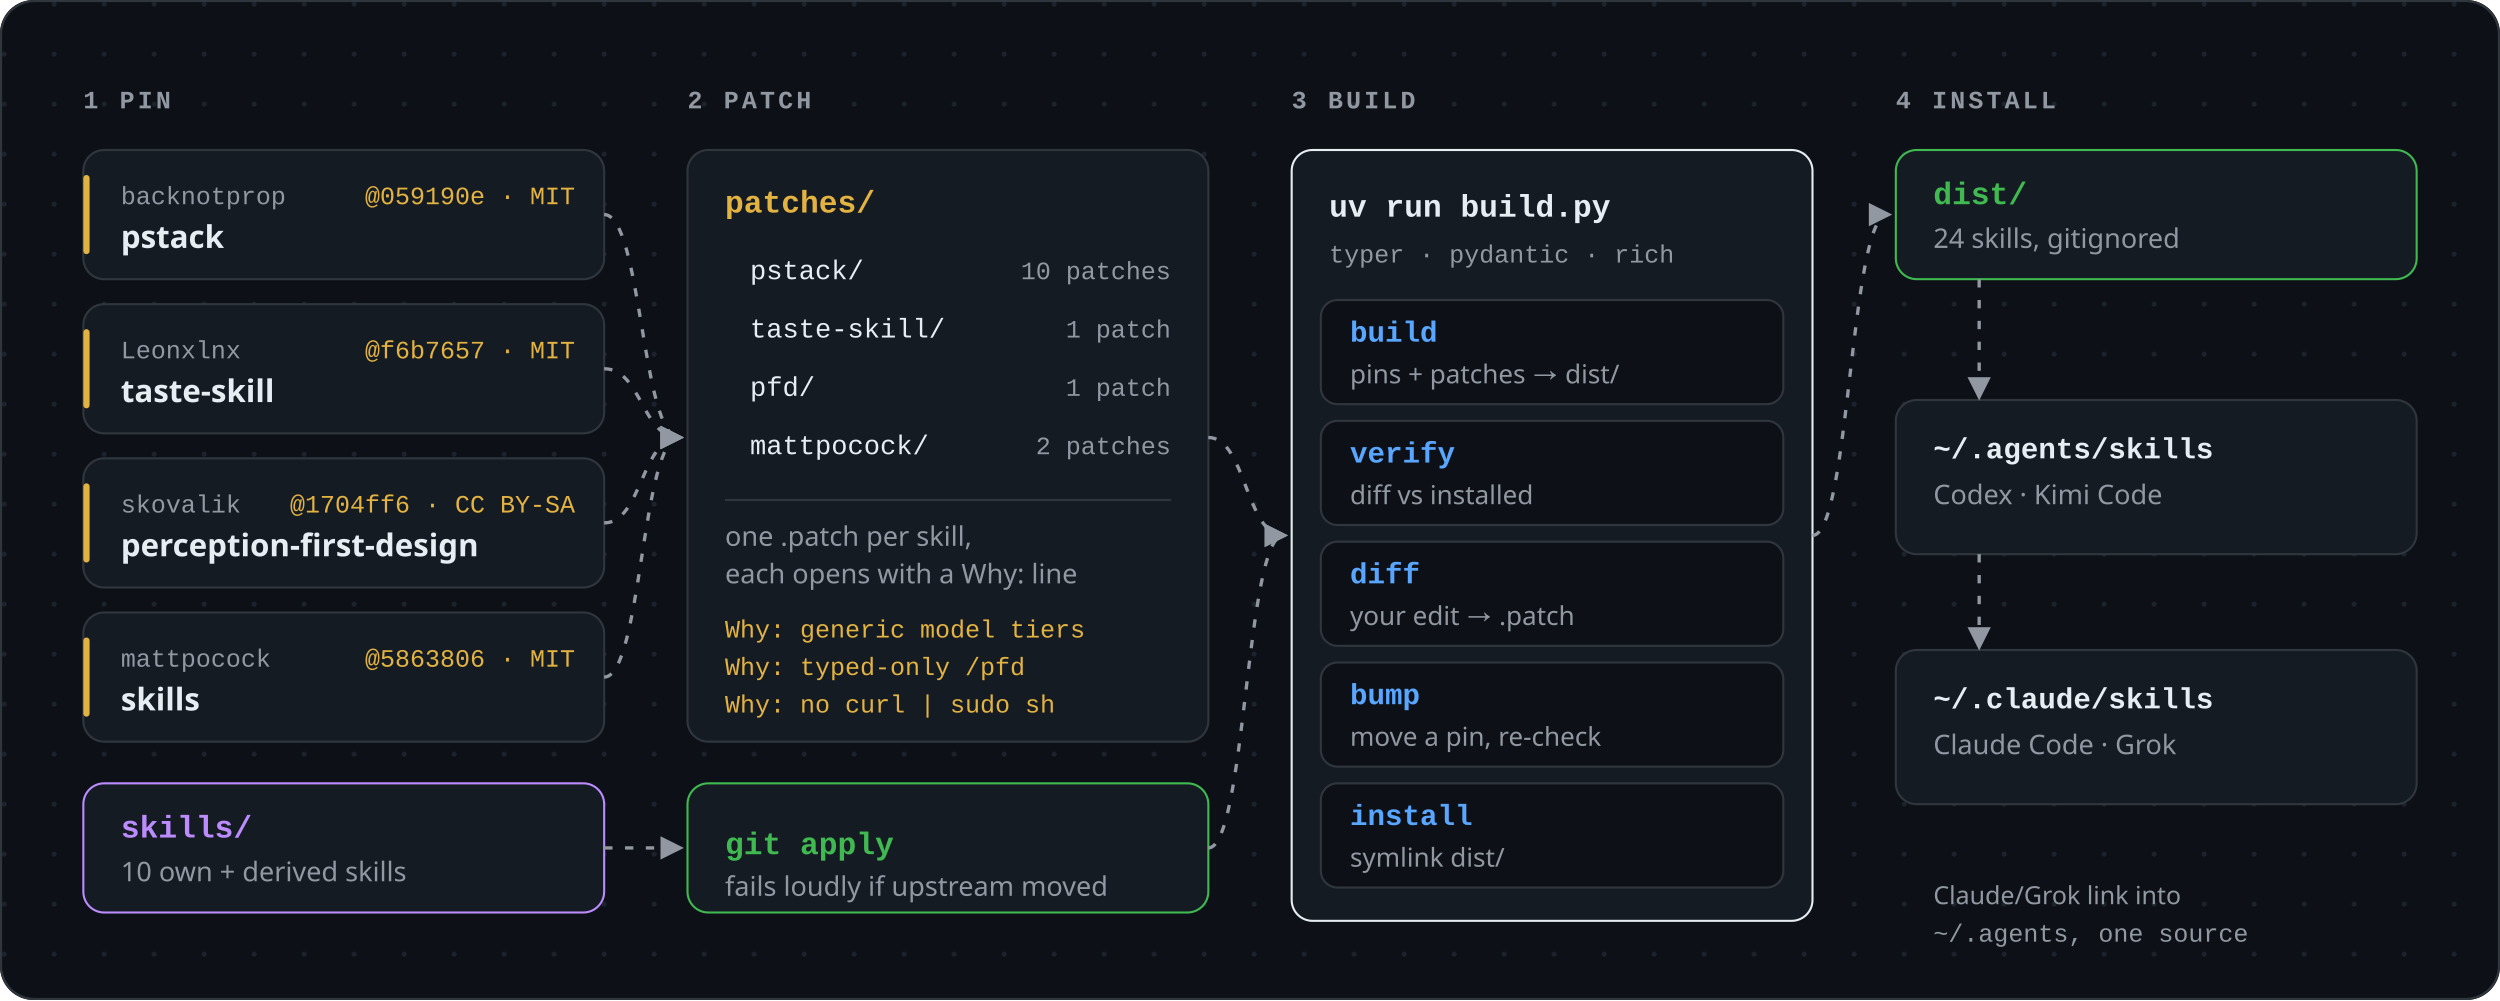
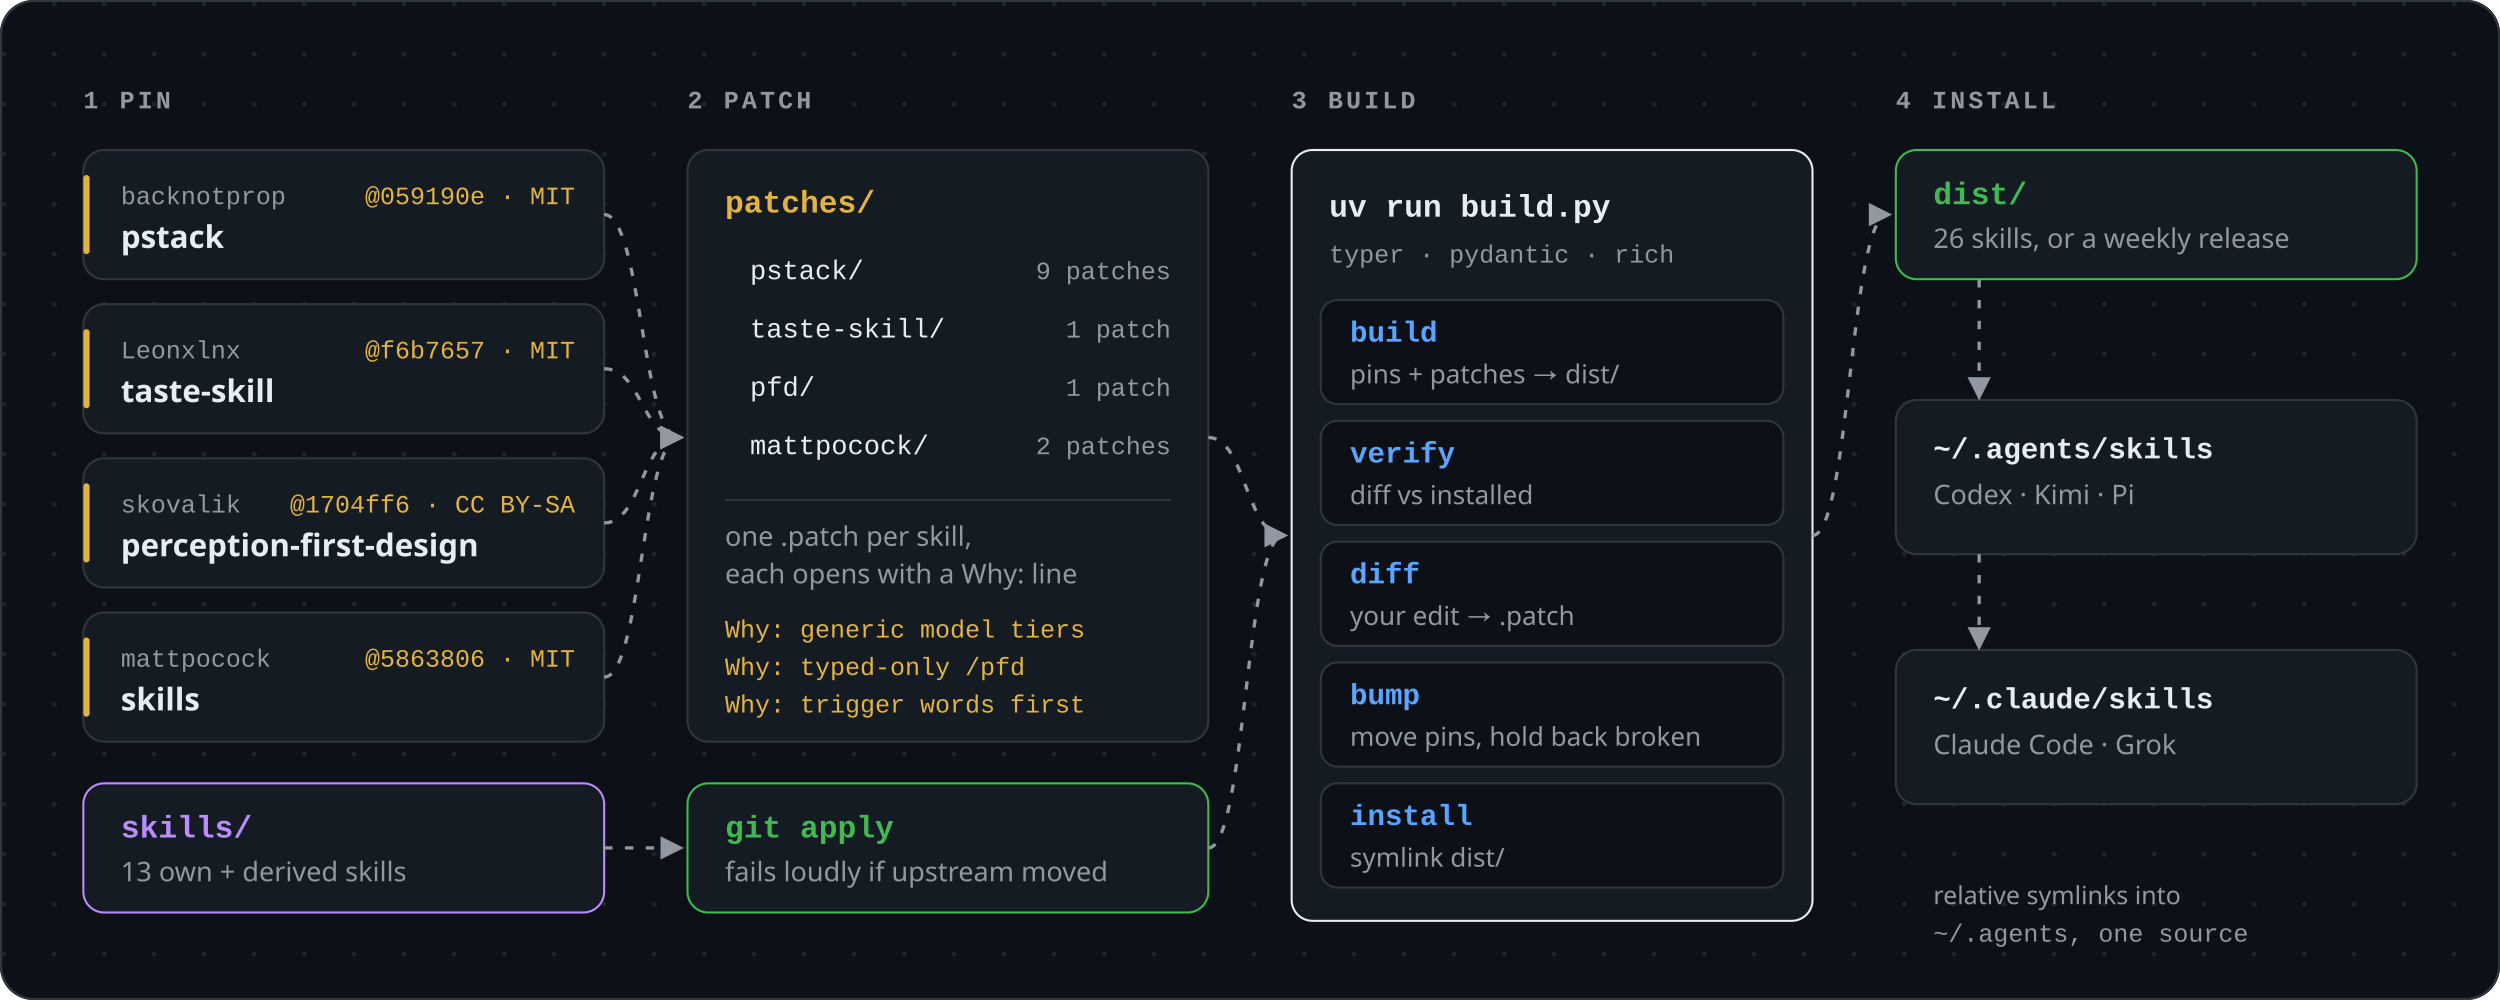
<svg xmlns="http://www.w3.org/2000/svg" width="1200" height="480" viewBox="0 0 1200 480" role="img" aria-labelledby="t">
  <style>
  .sans { font-family: -apple-system, BlinkMacSystemFont, 'Segoe UI', 'Noto Sans', Helvetica, Arial, sans-serif; }
  .mono { font-family: ui-monospace, SFMono-Regular, 'SF Mono', Menlo, Consolas, 'Liberation Mono', monospace; }
  .flow { stroke-dasharray: 4 6; animation: flow 1.2s linear infinite; }
  @keyframes flow { to { stroke-dashoffset: -20; } }
  
-   @media (prefers-reduced-motion: reduce) { * { animation: none !important; opacity: 1 !important; transform: none !important; } }
+   @media (prefers-reduced-motion: reduce) { * { animation: none !important; transform: none !important; } }
</style>
  <defs>
    <pattern id="dots" width="24" height="24" patternUnits="userSpaceOnUse">
      <circle cx="2" cy="2" r="1.2" fill="#1c232c" />
    </pattern>
    <marker id="arrow" viewBox="0 0 10 10" refX="8" refY="5" markerWidth="7" markerHeight="7" orient="auto-start-reverse">
      <path d="M0,0 L10,5 L0,10 z" fill="#9198a1" />
    </marker>
  </defs>
  <rect width="1200" height="480" rx="16" fill="#0d1117" />
  <rect width="1200" height="480" rx="16" fill="url(#dots)" />
  <rect x="0.5" y="0.5" width="1199" height="479" rx="16" fill="none" stroke="#30363d" />
  <text x="40" y="52" class="mono" font-size="12" font-weight="600" fill="#9198a1" text-anchor="start" letter-spacing="1.5">1  PIN</text>
  <text x="330" y="52" class="mono" font-size="12" font-weight="600" fill="#9198a1" text-anchor="start" letter-spacing="1.5">2  PATCH</text>
  <text x="620" y="52" class="mono" font-size="12" font-weight="600" fill="#9198a1" text-anchor="start" letter-spacing="1.5">3  BUILD</text>
  <text x="910" y="52" class="mono" font-size="12" font-weight="600" fill="#9198a1" text-anchor="start" letter-spacing="1.5">4  INSTALL</text>
  <rect x="40" y="72" width="250" height="62" rx="10" fill="#151b23" stroke="#30363d" />
  <rect x="40" y="84" width="3" height="38" rx="1.5" fill="#e3b341" />
  <text x="58" y="98" class="mono" font-size="12" font-weight="400" fill="#9198a1" text-anchor="start">backnotprop</text>
  <text x="58" y="119" class="sans" font-size="15" font-weight="600" fill="#e6edf3" text-anchor="start">pstack</text>
  <text x="276" y="98" class="mono" font-size="12" font-weight="400" fill="#e3b341" text-anchor="end">@059190e · MIT</text>
  <rect x="40" y="146" width="250" height="62" rx="10" fill="#151b23" stroke="#30363d" />
  <rect x="40" y="158" width="3" height="38" rx="1.5" fill="#e3b341" />
  <text x="58" y="172" class="mono" font-size="12" font-weight="400" fill="#9198a1" text-anchor="start">Leonxlnx</text>
  <text x="58" y="193" class="sans" font-size="15" font-weight="600" fill="#e6edf3" text-anchor="start">taste-skill</text>
  <text x="276" y="172" class="mono" font-size="12" font-weight="400" fill="#e3b341" text-anchor="end">@f6b7657 · MIT</text>
  <rect x="40" y="220" width="250" height="62" rx="10" fill="#151b23" stroke="#30363d" />
  <rect x="40" y="232" width="3" height="38" rx="1.5" fill="#e3b341" />
  <text x="58" y="246" class="mono" font-size="12" font-weight="400" fill="#9198a1" text-anchor="start">skovalik</text>
  <text x="58" y="267" class="sans" font-size="15" font-weight="600" fill="#e6edf3" text-anchor="start">perception-first-design</text>
  <text x="276" y="246" class="mono" font-size="12" font-weight="400" fill="#e3b341" text-anchor="end">@1704ff6 · CC BY-SA</text>
  <rect x="40" y="294" width="250" height="62" rx="10" fill="#151b23" stroke="#30363d" />
  <rect x="40" y="306" width="3" height="38" rx="1.5" fill="#e3b341" />
  <text x="58" y="320" class="mono" font-size="12" font-weight="400" fill="#9198a1" text-anchor="start">mattpocock</text>
  <text x="58" y="341" class="sans" font-size="15" font-weight="600" fill="#e6edf3" text-anchor="start">skills</text>
  <text x="276" y="320" class="mono" font-size="12" font-weight="400" fill="#e3b341" text-anchor="end">@5863806 · MIT</text>
  <rect x="40" y="376" width="250" height="62" rx="10" fill="#151b23" stroke="#bc8cff" />
  <text x="58" y="402" class="mono" font-size="15" font-weight="600" fill="#bc8cff" text-anchor="start">skills/</text>
-   <text x="58" y="423" class="sans" font-size="13" font-weight="400" fill="#9198a1" text-anchor="start">10 own + derived skills</text>
+   <text x="58" y="423" class="sans" font-size="13" font-weight="400" fill="#9198a1" text-anchor="start">13 own + derived skills</text>
  <rect x="330" y="72" width="250" height="284" rx="10" fill="#151b23" stroke="#30363d" />
  <text x="348" y="102" class="mono" font-size="15" font-weight="600" fill="#e3b341" text-anchor="start">patches/</text>
  <text x="360" y="134" class="mono" font-size="13" font-weight="400" fill="#e6edf3" text-anchor="start">pstack/</text>
-   <text x="562" y="134" class="mono" font-size="12" font-weight="400" fill="#9198a1" text-anchor="end">10 patches</text>
+   <text x="562" y="134" class="mono" font-size="12" font-weight="400" fill="#9198a1" text-anchor="end">9 patches</text>
  <text x="360" y="162" class="mono" font-size="13" font-weight="400" fill="#e6edf3" text-anchor="start">taste-skill/</text>
  <text x="562" y="162" class="mono" font-size="12" font-weight="400" fill="#9198a1" text-anchor="end">1 patch</text>
  <text x="360" y="190" class="mono" font-size="13" font-weight="400" fill="#e6edf3" text-anchor="start">pfd/</text>
  <text x="562" y="190" class="mono" font-size="12" font-weight="400" fill="#9198a1" text-anchor="end">1 patch</text>
  <text x="360" y="218" class="mono" font-size="13" font-weight="400" fill="#e6edf3" text-anchor="start">mattpocock/</text>
  <text x="562" y="218" class="mono" font-size="12" font-weight="400" fill="#9198a1" text-anchor="end">2 patches</text>
  <line x1="348" y1="240" x2="562" y2="240" stroke="#30363d" />
  <text x="348" y="262" class="sans" font-size="13" font-weight="400" fill="#9198a1" text-anchor="start">one .patch per skill,</text>
  <text x="348" y="280" class="sans" font-size="13" font-weight="400" fill="#9198a1" text-anchor="start">each opens with a Why: line</text>
  <text x="348" y="306" class="mono" font-size="12" font-weight="400" fill="#e3b341" text-anchor="start">Why: generic model tiers</text>
  <text x="348" y="324" class="mono" font-size="12" font-weight="400" fill="#e3b341" text-anchor="start">Why: typed-only /pfd</text>
-   <text x="348" y="342" class="mono" font-size="12" font-weight="400" fill="#e3b341" text-anchor="start">Why: no curl | sudo sh</text>
+   <text x="348" y="342" class="mono" font-size="12" font-weight="400" fill="#e3b341" text-anchor="start">Why: trigger words first</text>
  <rect x="330" y="376" width="250" height="62" rx="10" fill="#151b23" stroke="#3fb950" />
-   <text x="348" y="410" class="mono" font-size="15" font-weight="600" fill="#3fb950" text-anchor="start">git apply</text>
-   <text x="348" y="430" class="sans" font-size="13" font-weight="400" fill="#9198a1" text-anchor="start">fails loudly if upstream moved</text>
+   <text x="348" y="402" class="mono" font-size="15" font-weight="600" fill="#3fb950" text-anchor="start">git apply</text>
+   <text x="348" y="423" class="sans" font-size="13" font-weight="400" fill="#9198a1" text-anchor="start">fails loudly if upstream moved</text>
  <rect x="620" y="72" width="250" height="370" rx="10" fill="#151b23" stroke="#e6edf3" />
  <text x="638" y="104" class="mono" font-size="15" font-weight="700" fill="#e6edf3" text-anchor="start">uv run build.py</text>
  <text x="638" y="126" class="mono" font-size="12" font-weight="400" fill="#9198a1" text-anchor="start">typer · pydantic · rich</text>
  <rect x="634" y="144" width="222" height="50" rx="8" fill="#0d1117" stroke="#30363d" />
  <text x="648" y="164" class="mono" font-size="14" font-weight="600" fill="#58a6ff" text-anchor="start">build</text>
  <text x="648" y="184" class="sans" font-size="12.5" font-weight="400" fill="#9198a1" text-anchor="start">pins + patches → dist/</text>
  <rect x="634" y="202" width="222" height="50" rx="8" fill="#0d1117" stroke="#30363d" />
  <text x="648" y="222" class="mono" font-size="14" font-weight="600" fill="#58a6ff" text-anchor="start">verify</text>
  <text x="648" y="242" class="sans" font-size="12.5" font-weight="400" fill="#9198a1" text-anchor="start">diff vs installed</text>
  <rect x="634" y="260" width="222" height="50" rx="8" fill="#0d1117" stroke="#30363d" />
  <text x="648" y="280" class="mono" font-size="14" font-weight="600" fill="#58a6ff" text-anchor="start">diff</text>
  <text x="648" y="300" class="sans" font-size="12.5" font-weight="400" fill="#9198a1" text-anchor="start">your edit → .patch</text>
  <rect x="634" y="318" width="222" height="50" rx="8" fill="#0d1117" stroke="#30363d" />
  <text x="648" y="338" class="mono" font-size="14" font-weight="600" fill="#58a6ff" text-anchor="start">bump</text>
-   <text x="648" y="358" class="sans" font-size="12.5" font-weight="400" fill="#9198a1" text-anchor="start">move a pin, re-check</text>
+   <text x="648" y="358" class="sans" font-size="12.5" font-weight="400" fill="#9198a1" text-anchor="start">move pins, hold back broken</text>
  <rect x="634" y="376" width="222" height="50" rx="8" fill="#0d1117" stroke="#30363d" />
  <text x="648" y="396" class="mono" font-size="14" font-weight="600" fill="#58a6ff" text-anchor="start">install</text>
  <text x="648" y="416" class="sans" font-size="12.5" font-weight="400" fill="#9198a1" text-anchor="start">symlink dist/</text>
  <rect x="910" y="72" width="250" height="62" rx="10" fill="#151b23" stroke="#3fb950" />
  <text x="928" y="98" class="mono" font-size="15" font-weight="600" fill="#3fb950" text-anchor="start">dist/</text>
-   <text x="928" y="119" class="sans" font-size="13" font-weight="400" fill="#9198a1" text-anchor="start">24 skills, gitignored</text>
+   <text x="928" y="119" class="sans" font-size="13" font-weight="400" fill="#9198a1" text-anchor="start">26 skills, or a weekly release</text>
  <rect x="910" y="192" width="250" height="74" rx="10" fill="#151b23" stroke="#30363d" />
  <text x="928" y="220" class="mono" font-size="14" font-weight="600" fill="#e6edf3" text-anchor="start">~/.agents/skills</text>
-   <text x="928" y="242" class="sans" font-size="13" font-weight="400" fill="#9198a1" text-anchor="start">Codex · Kimi Code</text>
+   <text x="928" y="242" class="sans" font-size="13" font-weight="400" fill="#9198a1" text-anchor="start">Codex · Kimi · Pi</text>
  <rect x="910" y="312" width="250" height="74" rx="10" fill="#151b23" stroke="#30363d" />
  <text x="928" y="340" class="mono" font-size="14" font-weight="600" fill="#e6edf3" text-anchor="start">~/.claude/skills</text>
  <text x="928" y="362" class="sans" font-size="13" font-weight="400" fill="#9198a1" text-anchor="start">Claude Code · Grok</text>
-   <text x="928" y="434" class="sans" font-size="12" font-weight="400" fill="#9198a1" text-anchor="start">Claude/Grok link into</text>
+   <text x="928" y="434" class="sans" font-size="12" font-weight="400" fill="#9198a1" text-anchor="start">relative symlinks into</text>
  <text x="928" y="452" class="mono" font-size="12" font-weight="400" fill="#9198a1" text-anchor="start">~/.agents, one source</text>
  <path class="flow" d="M290,103 C308.0,103 308.0,210 326,210" fill="none" stroke="#9198a1" stroke-width="1.6" marker-end="url(#arrow)" />
  <path class="flow" d="M290,177 C308.0,177 308.0,210 326,210" fill="none" stroke="#9198a1" stroke-width="1.6" marker-end="url(#arrow)" />
  <path class="flow" d="M290,251 C308.0,251 308.0,210 326,210" fill="none" stroke="#9198a1" stroke-width="1.6" marker-end="url(#arrow)" />
  <path class="flow" d="M290,325 C308.0,325 308.0,210 326,210" fill="none" stroke="#9198a1" stroke-width="1.6" marker-end="url(#arrow)" />
  <path class="flow" d="M290,407 C308.0,407 308.0,407 326,407" fill="none" stroke="#9198a1" stroke-width="1.6" marker-end="url(#arrow)" />
  <path class="flow" d="M580,210 C598.0,210 598.0,257 616,257" fill="none" stroke="#9198a1" stroke-width="1.6" marker-end="url(#arrow)" />
  <path class="flow" d="M580,407 C598.0,407 598.0,257 616,257" fill="none" stroke="#9198a1" stroke-width="1.6" marker-end="url(#arrow)" />
  <path class="flow" d="M870,257 C888.0,257 888.0,103 906,103" fill="none" stroke="#9198a1" stroke-width="1.6" marker-end="url(#arrow)" />
  <path class="flow" d="M950,134 L950,190" stroke="#9198a1" stroke-width="1.6" marker-end="url(#arrow)" />
  <path class="flow" d="M950,266 L950,310" stroke="#9198a1" stroke-width="1.6" marker-end="url(#arrow)" />
</svg>
